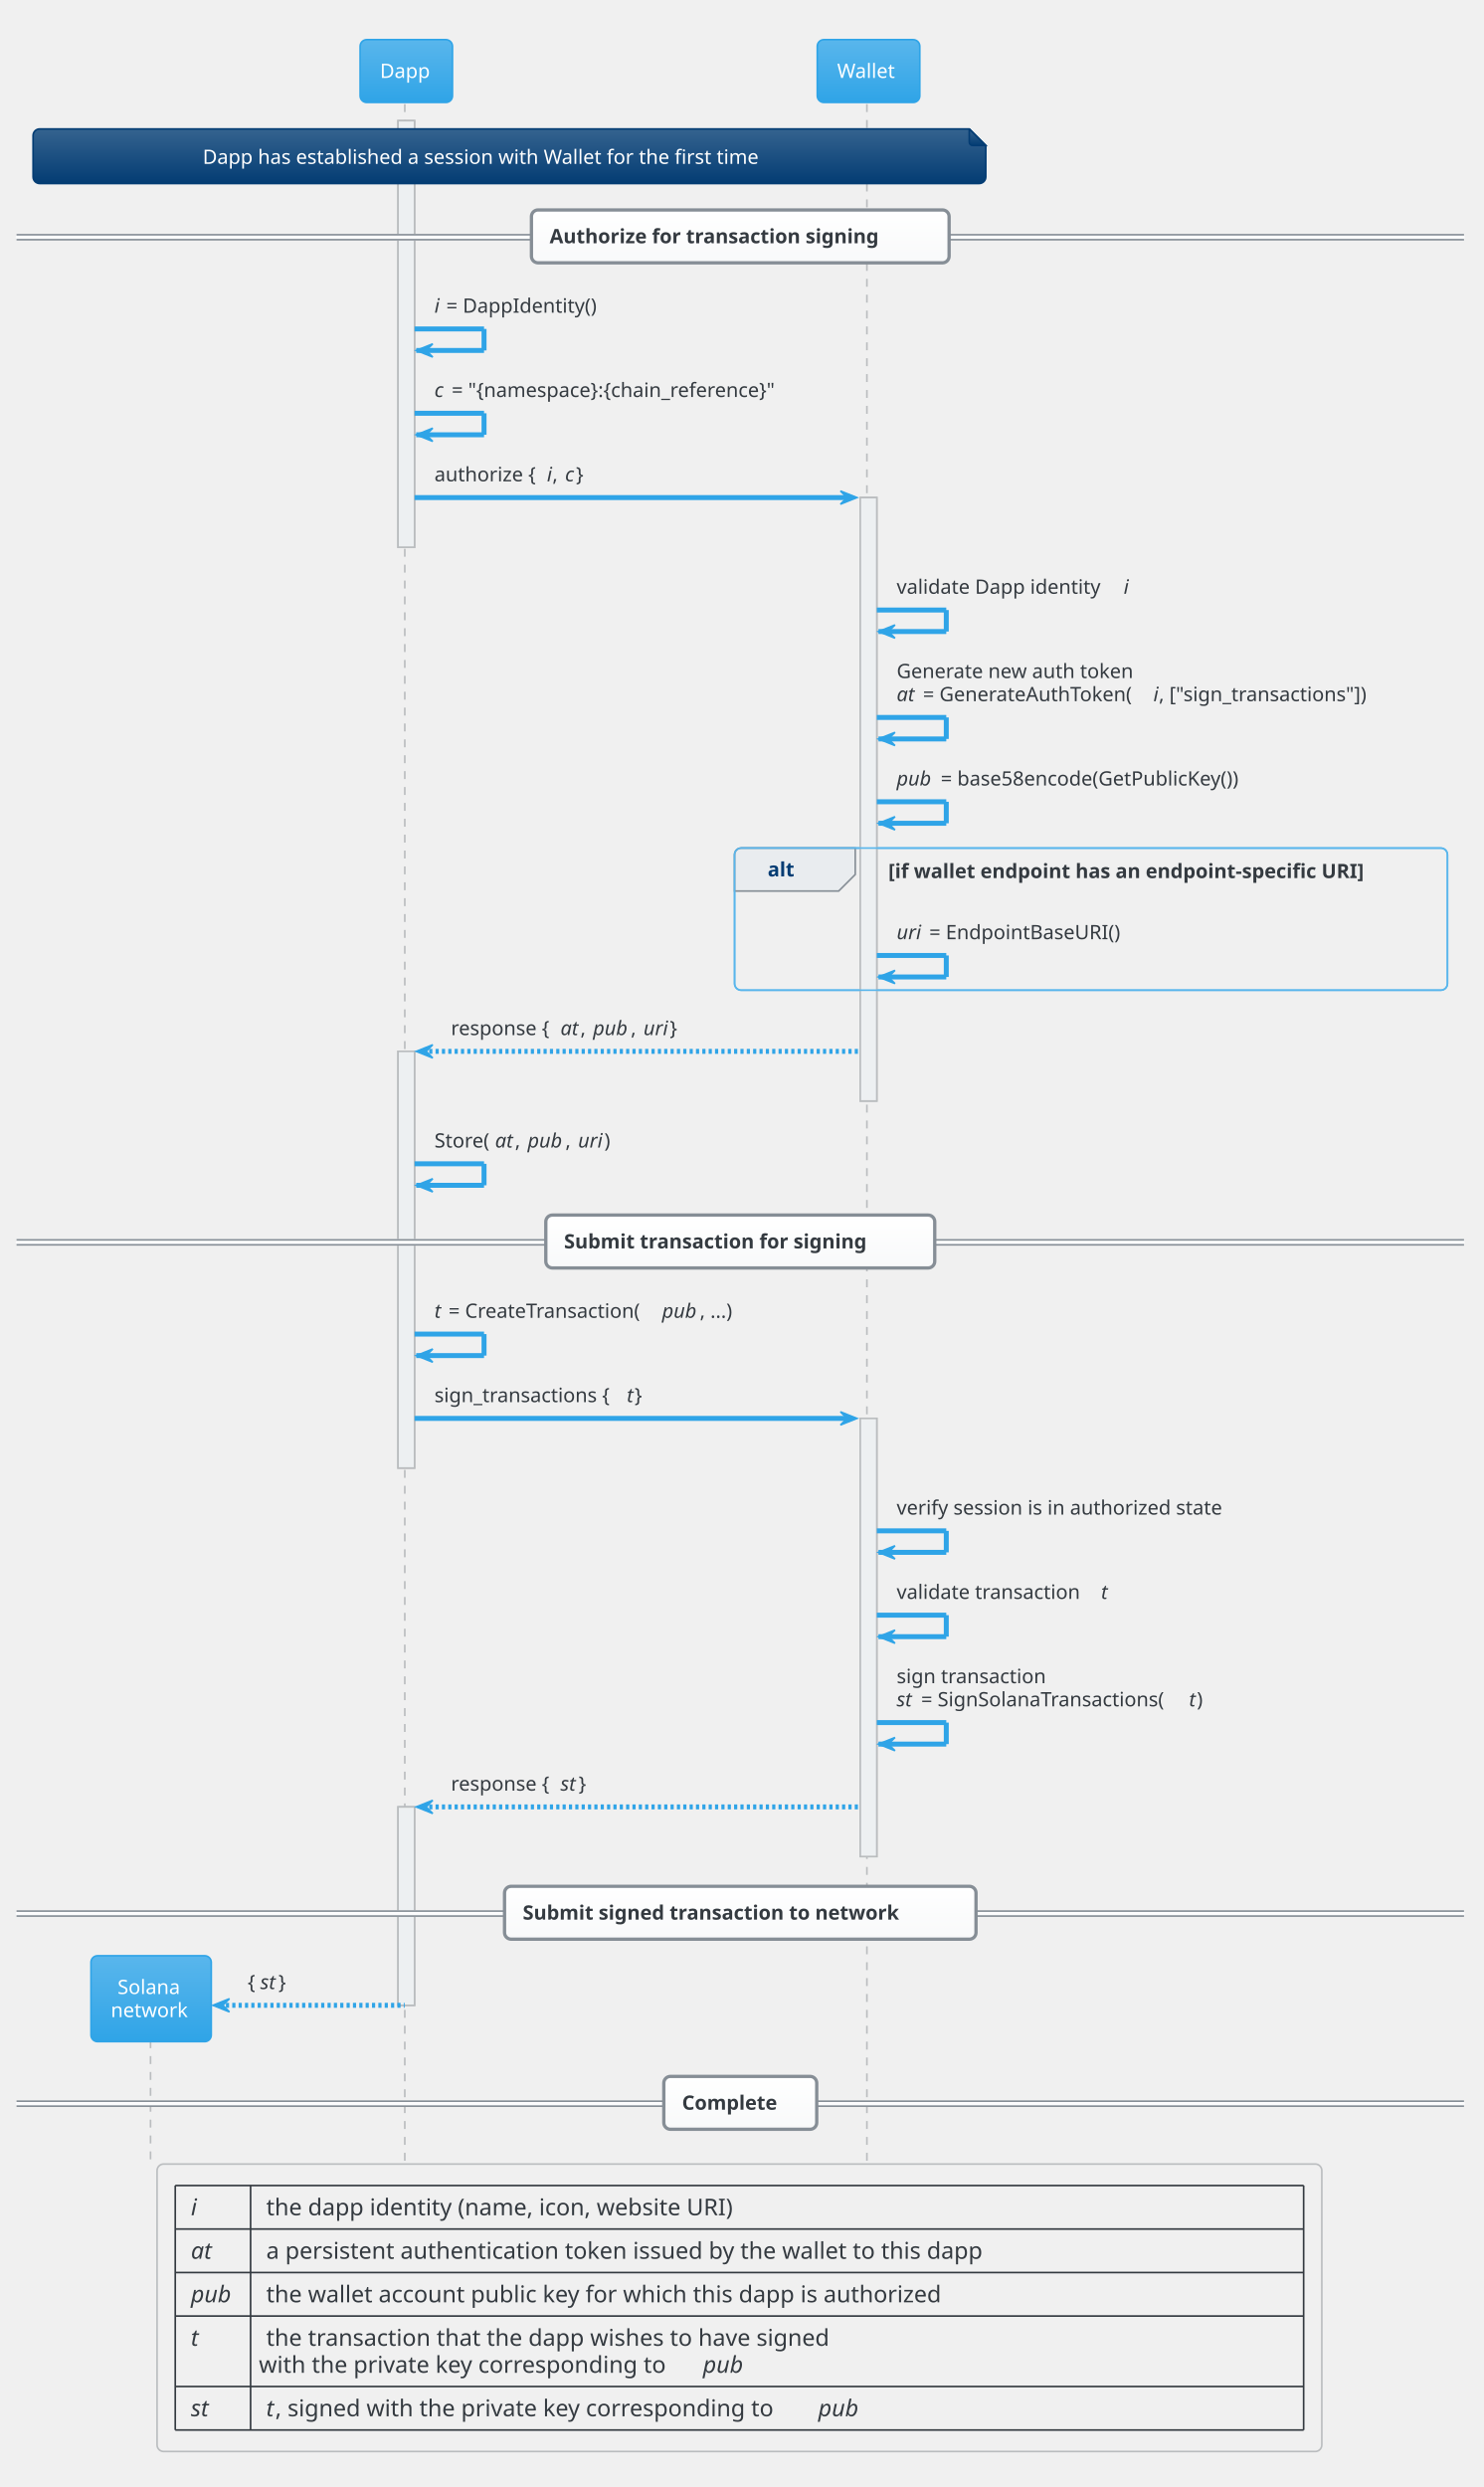
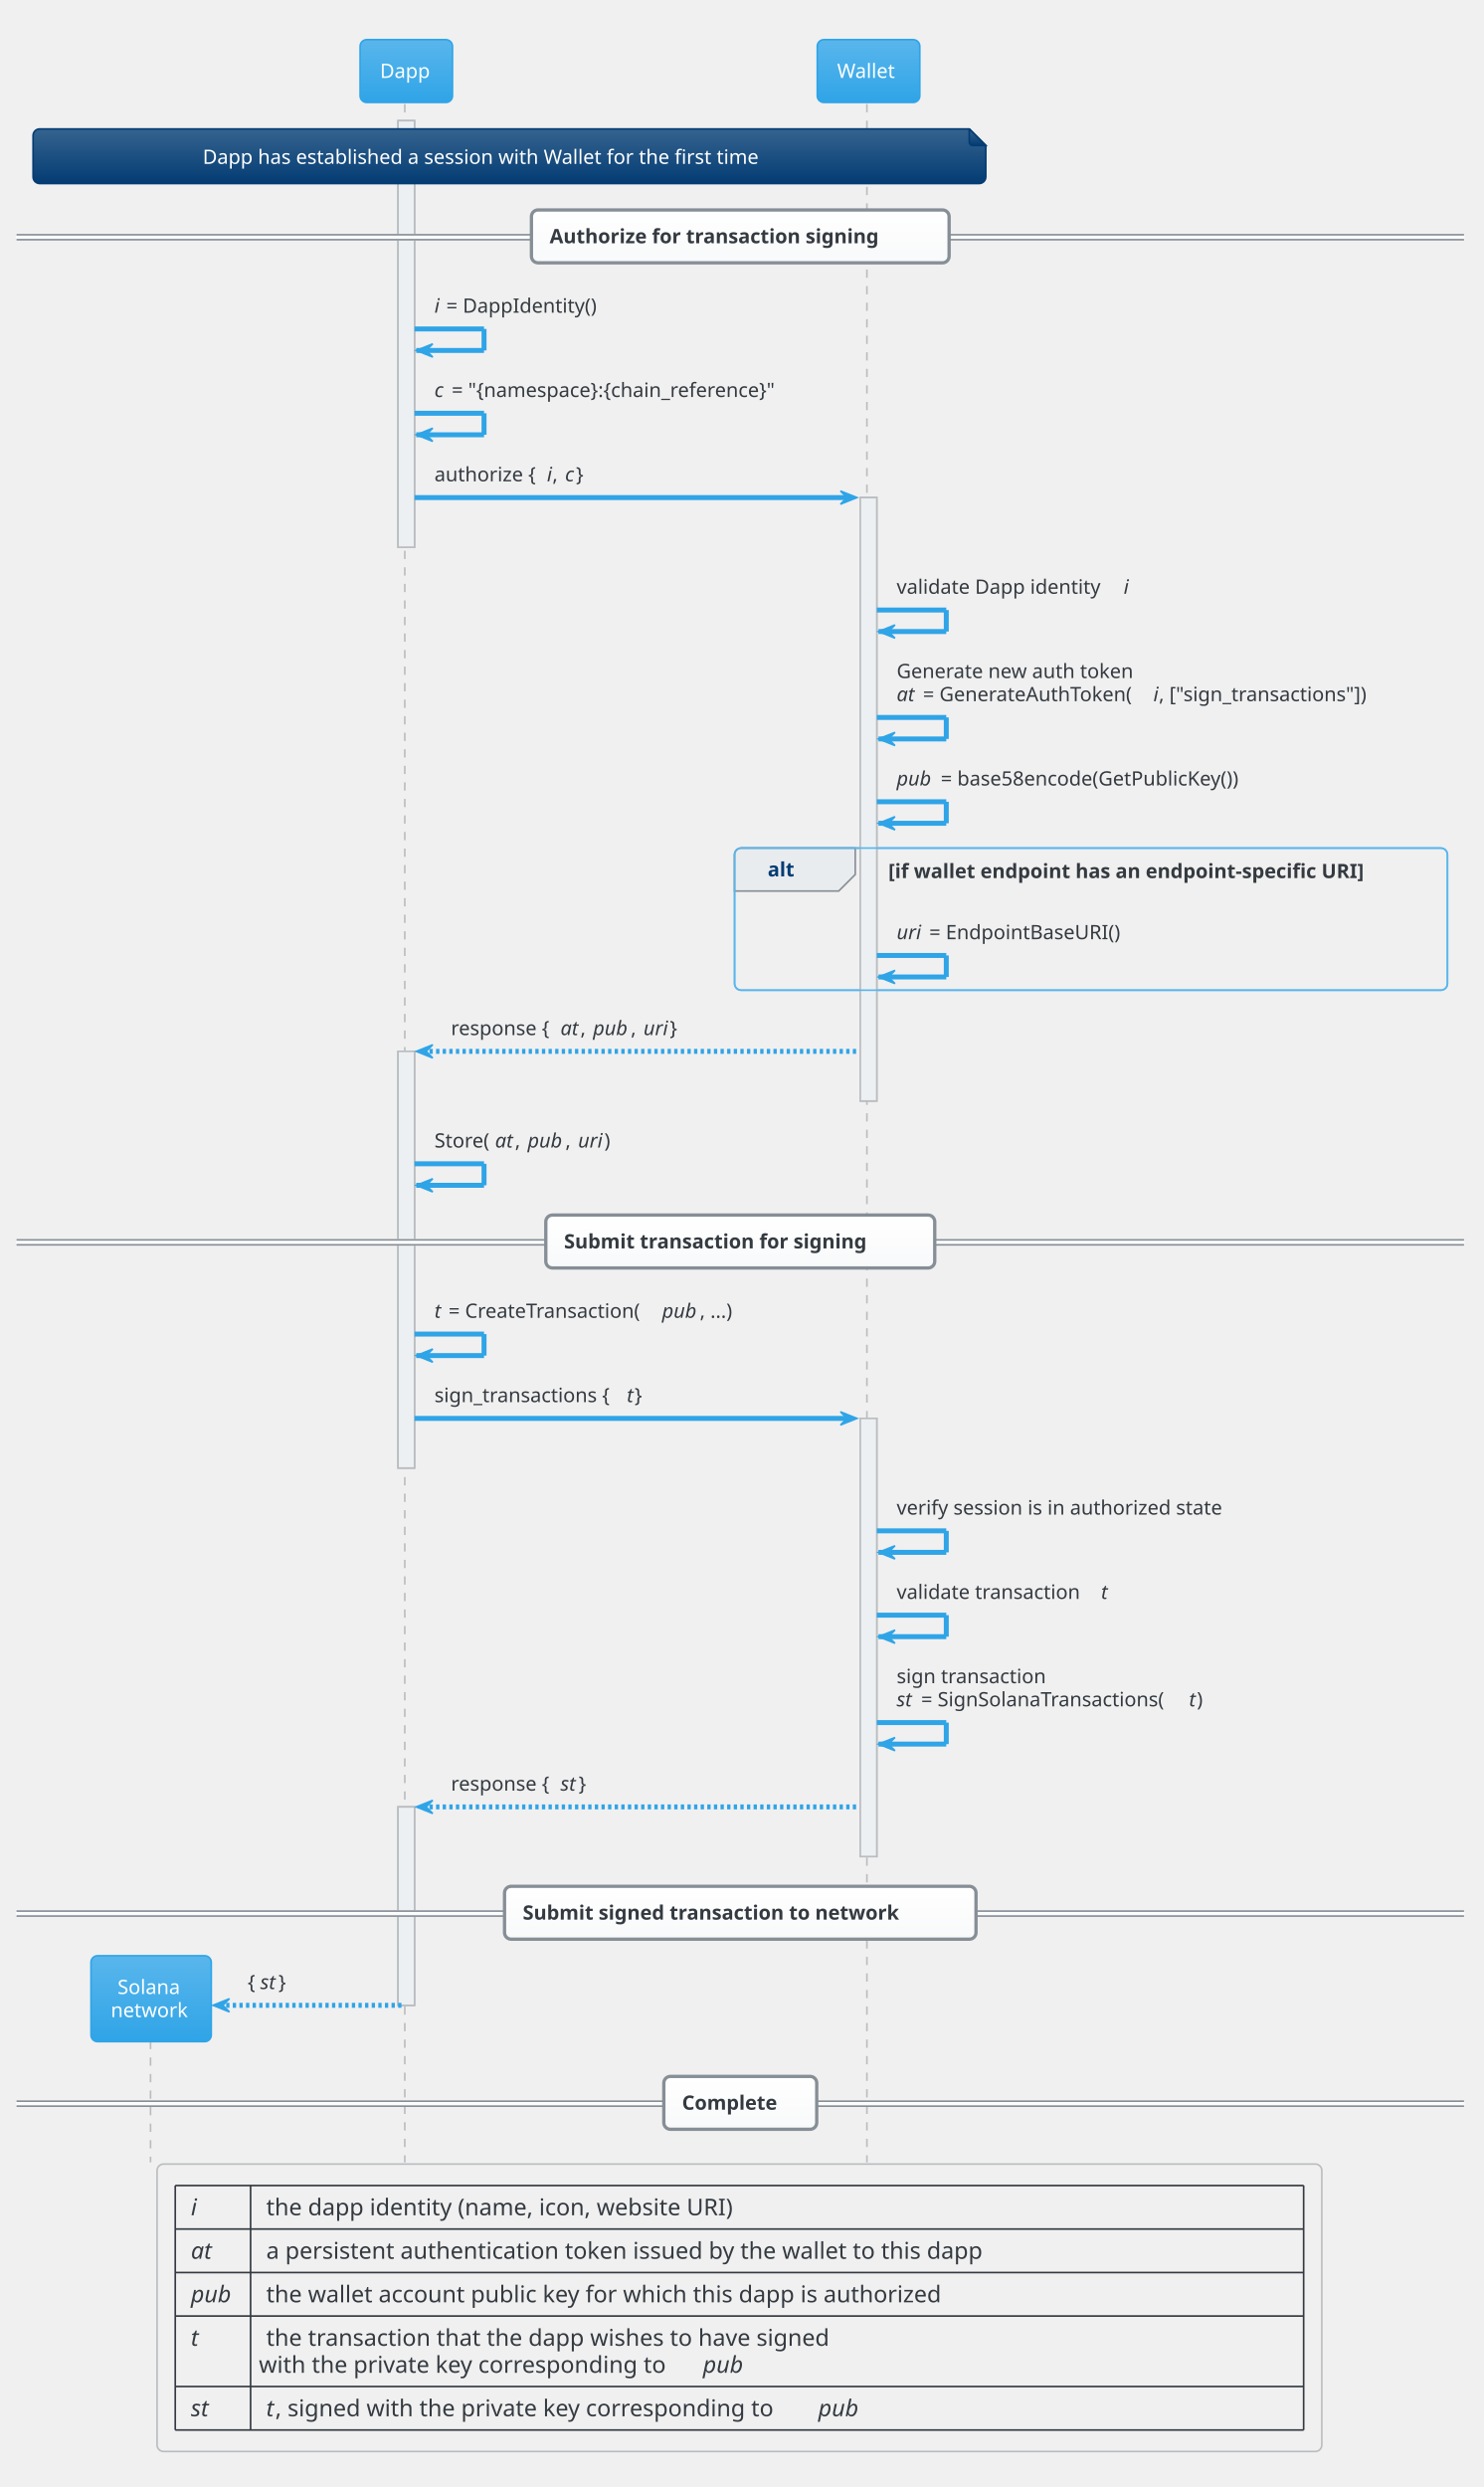
<svg xmlns="http://www.w3.org/2000/svg" contentStyleType="text/css" data-diagram-type="SEQUENCE" height="1566.667px" preserveAspectRatio="none" style="width:934px;height:1566px;background:#FFFFFF;" version="1.1" viewBox="0 0 934 1566" width="934.375px" zoomAndPan="magnify">
  <defs>
    <linearGradient id="gfc52ayudkwia0" x1="50%" x2="50%" y1="0%" y2="100%">
      <stop offset="0%" stop-color="#59B6EC" />
      <stop offset="100%" stop-color="#2FA4E7" />
    </linearGradient>
    <linearGradient id="gfc52ayudkwia1" x1="50%" x2="50%" y1="0%" y2="100%">
      <stop offset="0%" stop-color="#35638F" />
      <stop offset="100%" stop-color="#033C73" />
    </linearGradient>
    <linearGradient id="gfc52ayudkwia2" x1="50%" x2="50%" y1="0%" y2="100%">
      <stop offset="0%" stop-color="#FFFFFF" />
      <stop offset="100%" stop-color="#F8F9FA" />
    </linearGradient>
  </defs>
  <g>
    <g>
      <rect fill="#EDF0F2" height="268.587" style="stroke:#BABDBF;stroke-width:1.042;" width="10.417" x="250.673" y="75.977" />
    </g>
    <g>
      <rect fill="#EDF0F2" height="262.37" style="stroke:#BABDBF;stroke-width:1.042;" width="10.417" x="250.673" y="662.012" />
    </g>
    <g>
      <rect fill="#EDF0F2" height="124.935" style="stroke:#BABDBF;stroke-width:1.042;" width="10.417" x="250.673" y="1137.76" />
    </g>
    <g>
      <rect fill="#EDF0F2" height="379.948" style="stroke:#BABDBF;stroke-width:1.042;" width="10.417" x="541.777" y="313.314" />
    </g>
    <g>
      <rect fill="#EDF0F2" height="275.879" style="stroke:#BABDBF;stroke-width:1.042;" width="10.417" x="541.777" y="893.131" />
    </g>
    <rect fill="none" height="89.486" rx="4.167" ry="4.167" style="stroke:#59B6EC;stroke-width:1.042;" width="448.954" x="462.623" y="534.017" />
    <g>
      <rect fill="#000000" fill-opacity="0" height="86.914" width="8.333" x="91.007" y="1274.675" />
-       <line style="stroke:#BABDBF;stroke-width:1.042;stroke-dasharray:5.0,5.0;" x1="94.792" x2="94.792" y1="1274.675" y2="1361.589" />
+       <line style="stroke:#BABDBF;stroke-width:1.042;stroke-dasharray:5.208,5.208;" x1="94.792" x2="94.792" y1="1274.675" y2="1361.589" />
    </g>
    <g>
      <rect fill="#000000" fill-opacity="0" height="1296.029" width="8.333" x="251.715" y="65.56" />
-       <line style="stroke:#BABDBF;stroke-width:1.042;stroke-dasharray:5.0,5.0;" x1="254.93" x2="254.93" y1="65.56" y2="1361.589" />
+       <line style="stroke:#BABDBF;stroke-width:1.042;stroke-dasharray:5.208,5.208;" x1="254.93" x2="254.93" y1="65.56" y2="1361.589" />
    </g>
    <g>
      <rect fill="#000000" fill-opacity="0" height="1296.029" width="8.333" x="542.818" y="65.56" />
-       <line style="stroke:#BABDBF;stroke-width:1.042;stroke-dasharray:5.0,5.0;" x1="545.956" x2="545.956" y1="65.56" y2="1361.589" />
+       <line style="stroke:#BABDBF;stroke-width:1.042;stroke-dasharray:5.208,5.208;" x1="545.956" x2="545.956" y1="65.56" y2="1361.589" />
    </g>
    <g class="participant participant-head" data-participant="Dapp">
      <rect fill="url(#gfc52ayudkwia0)" height="39.551" rx="4.167" ry="4.167" style="stroke:#2FA4E7;stroke-width:1.042;" width="58.154" x="226.805" y="24.967" />
      <text fill="#FFFFFF" font-family="Verdana" font-size="12.5" lengthAdjust="spacing" textLength="33.154" x="239.305" y="49.07">Dapp</text>
    </g>
    <g class="participant participant-head" data-participant="Wallet">
      <rect fill="url(#gfc52ayudkwia0)" height="39.551" rx="4.167" ry="4.167" style="stroke:#2FA4E7;stroke-width:1.042;" width="64.557" x="514.706" y="24.967" />
      <text fill="#FFFFFF" font-family="Verdana" font-size="12.5" lengthAdjust="spacing" textLength="39.557" x="527.206" y="49.07">Wallet</text>
    </g>
    <g>
      <rect fill="#EDF0F2" height="268.587" style="stroke:#BABDBF;stroke-width:1.042;" width="10.417" x="250.673" y="75.977" />
    </g>
    <g>
      <rect fill="#EDF0F2" height="262.37" style="stroke:#BABDBF;stroke-width:1.042;" width="10.417" x="250.673" y="662.012" />
    </g>
    <g>
      <rect fill="#EDF0F2" height="124.935" style="stroke:#BABDBF;stroke-width:1.042;" width="10.417" x="250.673" y="1137.76" />
    </g>
    <g>
      <rect fill="#EDF0F2" height="379.948" style="stroke:#BABDBF;stroke-width:1.042;" width="10.417" x="541.777" y="313.314" />
    </g>
    <g>
      <rect fill="#EDF0F2" height="275.879" style="stroke:#BABDBF;stroke-width:1.042;" width="10.417" x="541.777" y="893.131" />
    </g>
    <path d="M20.833,85.352 L20.833,111.393 A4.167,4.167 0 0 0 25,115.56 L616.667,115.56 A4.167,4.167 0 0 0 620.833,111.393 L620.833,91.602 L610.417,81.185 L25,81.185 A4.167,4.167 0 0 0 20.833,85.352" fill="url(#gfc52ayudkwia1)" style="stroke:#033C73;stroke-width:1.042;" />
    <path d="M610.417,81.185 L610.417,89.518 A2.083,2.083 0 0 0 612.5,91.602 L620.833,91.602 L610.417,81.185" fill="url(#gfc52ayudkwia1)" style="stroke:#033C73;stroke-width:1.042;" />
    <text fill="#FFFFFF" font-family="Verdana" font-size="12.5" lengthAdjust="spacing" textLength="377.063" x="127.663" y="103.204">Dapp has established a session with Wallet for the first time</text>
    <rect fill="url(#gfc52ayudkwia2)" height="3.125" rx="4.167" ry="4.167" style="stroke:url(#gfc52ayudkwia2);stroke-width:1.042;" width="911.577" x="10.417" y="147.803" />
    <line style="stroke:#868E96;stroke-width:1.042;" x1="10.417" x2="921.994" y1="147.803" y2="147.803" />
    <line style="stroke:#868E96;stroke-width:1.042;" x1="10.417" x2="921.994" y1="150.928" y2="150.928" />
    <rect fill="url(#gfc52ayudkwia2)" height="33.301" rx="4.167" ry="4.167" style="stroke:#868E96;stroke-width:2.083;" width="263.043" x="334.684" y="132.194" />
    <text fill="#343A40" font-family="Verdana" font-size="12.5" font-weight="bold" lengthAdjust="spacing" textLength="233.691" x="346.142" y="153.172">Authorize for transaction signing</text>
    <g class="message" data-participant-1="Dapp" data-participant-2="Dapp">
      <line style="stroke:#2FA4E7;stroke-width:3.125;" x1="261.09" x2="304.84" y1="207.129" y2="207.129" />
      <line style="stroke:#2FA4E7;stroke-width:3.125;" x1="304.84" x2="304.84" y1="207.129" y2="220.671" />
      <line style="stroke:#2FA4E7;stroke-width:3.125;" x1="262.132" x2="304.84" y1="220.671" y2="220.671" />
      <polygon fill="#2FA4E7" points="272.548,216.504,262.132,220.671,272.548,224.837,268.382,220.671" style="stroke:#2FA4E7;stroke-width:1.042;" />
      <text fill="#343A40" font-family="Verdana" font-size="12.5" font-style="italic" lengthAdjust="spacing" textLength="3.473" x="273.59" y="196.889">i</text>
      <text fill="#343A40" font-family="Verdana" font-size="12.5" lengthAdjust="spacing" textLength="105.261" x="281.036" y="196.889">= DappIdentity()</text>
    </g>
    <g class="message" data-participant-1="Dapp" data-participant-2="Dapp">
      <line style="stroke:#2FA4E7;stroke-width:3.125;" x1="261.09" x2="304.84" y1="260.221" y2="260.221" />
      <line style="stroke:#2FA4E7;stroke-width:3.125;" x1="304.84" x2="304.84" y1="260.221" y2="273.763" />
      <line style="stroke:#2FA4E7;stroke-width:3.125;" x1="262.132" x2="304.84" y1="273.763" y2="273.763" />
      <polygon fill="#2FA4E7" points="272.548,269.596,262.132,273.763,272.548,277.93,268.382,273.763" style="stroke:#2FA4E7;stroke-width:1.042;" />
      <text fill="#343A40" font-family="Verdana" font-size="12.5" font-style="italic" lengthAdjust="spacing" textLength="6.873" x="273.59" y="249.982">c</text>
      <text fill="#343A40" font-family="Verdana" font-size="12.5" lengthAdjust="spacing" textLength="234.424" x="284.436" y="249.982">= "{namespace}:{chain_reference}"</text>
    </g>
    <g class="message" data-participant-1="Dapp" data-participant-2="Wallet">
      <polygon fill="#2FA4E7" points="529.277,309.147,539.693,313.314,529.277,317.481,533.443,313.314" style="stroke:#2FA4E7;stroke-width:1.042;" />
      <line style="stroke:#2FA4E7;stroke-width:3.125;" x1="261.09" x2="535.527" y1="313.314" y2="313.314" />
      <text fill="#343A40" font-family="Verdana" font-size="12.5" lengthAdjust="spacing" textLength="70.844" x="273.59" y="303.074">authorize {</text>
      <text fill="#343A40" font-family="Verdana" font-size="12.5" font-style="italic" lengthAdjust="spacing" textLength="3.473" x="344.434" y="303.074">i</text>
      <text fill="#343A40" font-family="Verdana" font-size="12.5" lengthAdjust="spacing" textLength="3.973" x="347.906" y="303.074">,</text>
      <text fill="#343A40" font-family="Verdana" font-size="12.5" font-style="italic" lengthAdjust="spacing" textLength="6.873" x="355.853" y="303.074">c</text>
      <text fill="#343A40" font-family="Verdana" font-size="12.5" lengthAdjust="spacing" textLength="7.953" x="362.726" y="303.074">}</text>
    </g>
    <g class="message" data-participant-1="Wallet" data-participant-2="Wallet">
      <line style="stroke:#2FA4E7;stroke-width:3.125;" x1="552.193" x2="595.943" y1="384.115" y2="384.115" />
      <line style="stroke:#2FA4E7;stroke-width:3.125;" x1="595.943" x2="595.943" y1="384.115" y2="397.656" />
      <line style="stroke:#2FA4E7;stroke-width:3.125;" x1="553.235" x2="595.943" y1="397.656" y2="397.656" />
      <polygon fill="#2FA4E7" points="563.652,393.49,553.235,397.656,563.652,401.823,559.485,397.656" style="stroke:#2FA4E7;stroke-width:1.042;" />
      <text fill="#343A40" font-family="Verdana" font-size="12.5" lengthAdjust="spacing" textLength="138.983" x="564.693" y="373.875">validate Dapp identity</text>
      <text fill="#343A40" font-family="Verdana" font-size="12.5" font-style="italic" lengthAdjust="spacing" textLength="3.473" x="707.65" y="373.875">i</text>
    </g>
    <g class="message" data-participant-1="Wallet" data-participant-2="Wallet">
      <line style="stroke:#2FA4E7;stroke-width:3.125;" x1="552.193" x2="595.943" y1="451.758" y2="451.758" />
      <line style="stroke:#2FA4E7;stroke-width:3.125;" x1="595.943" x2="595.943" y1="451.758" y2="465.3" />
      <line style="stroke:#2FA4E7;stroke-width:3.125;" x1="553.235" x2="595.943" y1="465.3" y2="465.3" />
      <polygon fill="#2FA4E7" points="563.652,461.133,553.235,465.3,563.652,469.466,559.485,465.3" style="stroke:#2FA4E7;stroke-width:1.042;" />
      <text fill="#343A40" font-family="Verdana" font-size="12.5" lengthAdjust="spacing" textLength="159.943" x="564.693" y="426.967">Generate new auth token</text>
      <text fill="#343A40" font-family="Verdana" font-size="12.5" font-style="italic" lengthAdjust="spacing" textLength="12.561" x="564.693" y="441.518">at</text>
      <text fill="#343A40" font-family="Verdana" font-size="12.5" lengthAdjust="spacing" textLength="145.136" x="581.228" y="441.518">= GenerateAuthToken(</text>
      <text fill="#343A40" font-family="Verdana" font-size="12.5" font-style="italic" lengthAdjust="spacing" textLength="3.473" x="726.363" y="441.518">i</text>
      <text fill="#343A40" font-family="Verdana" font-size="12.5" lengthAdjust="spacing" textLength="143.292" x="729.836" y="441.518">, ["sign_transactions"])</text>
    </g>
    <g class="message" data-participant-1="Wallet" data-participant-2="Wallet">
      <line style="stroke:#2FA4E7;stroke-width:3.125;" x1="552.193" x2="595.943" y1="504.85" y2="504.85" />
      <line style="stroke:#2FA4E7;stroke-width:3.125;" x1="595.943" x2="595.943" y1="504.85" y2="518.392" />
      <line style="stroke:#2FA4E7;stroke-width:3.125;" x1="553.235" x2="595.943" y1="518.392" y2="518.392" />
      <polygon fill="#2FA4E7" points="563.652,514.225,553.235,518.392,563.652,522.559,559.485,518.392" style="stroke:#2FA4E7;stroke-width:1.042;" />
      <text fill="#343A40" font-family="Verdana" font-size="12.5" font-style="italic" lengthAdjust="spacing" textLength="23.791" x="564.693" y="494.611">pub</text>
      <text fill="#343A40" font-family="Verdana" font-size="12.5" lengthAdjust="spacing" textLength="208.191" x="592.458" y="494.611">= base58encode(GetPublicKey())</text>
    </g>
    <path d="M466.79,534.017 L538.61,534.017 L538.61,550.651 L528.193,561.068 L462.623,561.068 L462.623,538.184 A4.167,4.167 0 0 1 466.79,534.017" fill="#E9ECEF" style="stroke:#868E96;stroke-width:1.042;" />
    <rect fill="none" height="89.486" rx="4.167" ry="4.167" style="stroke:#59B6EC;stroke-width:1.042;" width="448.954" x="462.623" y="534.017" />
    <text fill="#033C73" font-family="Verdana" font-size="12.5" font-weight="bold" lengthAdjust="spacing" textLength="18.695" x="483.456" y="551.87">alt</text>
    <text fill="#343A40" font-family="Verdana" font-size="12.5" font-weight="bold" lengthAdjust="spacing" textLength="341.717" x="559.443" y="552.911">[if wallet endpoint has an endpoint-specific URI]</text>
    <g class="message" data-participant-1="Wallet" data-participant-2="Wallet">
      <line style="stroke:#2FA4E7;stroke-width:3.125;" x1="552.193" x2="595.943" y1="601.628" y2="601.628" />
      <line style="stroke:#2FA4E7;stroke-width:3.125;" x1="595.943" x2="595.943" y1="601.628" y2="615.169" />
      <line style="stroke:#2FA4E7;stroke-width:3.125;" x1="553.235" x2="595.943" y1="615.169" y2="615.169" />
      <polygon fill="#2FA4E7" points="563.652,611.003,553.235,615.169,563.652,619.336,559.485,615.169" style="stroke:#2FA4E7;stroke-width:1.042;" />
      <text fill="#343A40" font-family="Verdana" font-size="12.5" font-style="italic" lengthAdjust="spacing" textLength="16.534" x="564.693" y="591.388">uri</text>
      <text fill="#343A40" font-family="Verdana" font-size="12.5" lengthAdjust="spacing" textLength="131.793" x="585.201" y="591.388">= EndpointBaseURI()</text>
    </g>
    <g class="message" data-participant-1="Wallet" data-participant-2="Dapp">
      <polygon fill="#2FA4E7" points="272.548,657.845,262.132,662.012,272.548,666.178,268.382,662.012" style="stroke:#2FA4E7;stroke-width:1.042;" />
-       <line style="stroke:#2FA4E7;stroke-width:3.125;stroke-dasharray:2.0,2.0;" x1="266.298" x2="540.735" y1="662.012" y2="662.012" />
+       <line style="stroke:#2FA4E7;stroke-width:3.125;stroke-dasharray:2.083,2.083;" x1="266.298" x2="540.735" y1="662.012" y2="662.012" />
      <text fill="#343A40" font-family="Verdana" font-size="12.5" lengthAdjust="spacing" textLength="68.976" x="284.007" y="651.772">response {</text>
      <text fill="#343A40" font-family="Verdana" font-size="12.5" font-style="italic" lengthAdjust="spacing" textLength="12.561" x="352.983" y="651.772">at</text>
      <text fill="#343A40" font-family="Verdana" font-size="12.5" lengthAdjust="spacing" textLength="3.973" x="365.544" y="651.772">,</text>
      <text fill="#343A40" font-family="Verdana" font-size="12.5" font-style="italic" lengthAdjust="spacing" textLength="23.791" x="373.49" y="651.772">pub</text>
      <text fill="#343A40" font-family="Verdana" font-size="12.5" lengthAdjust="spacing" textLength="3.973" x="397.282" y="651.772">,</text>
      <text fill="#343A40" font-family="Verdana" font-size="12.5" font-style="italic" lengthAdjust="spacing" textLength="16.534" x="405.229" y="651.772">uri</text>
      <text fill="#343A40" font-family="Verdana" font-size="12.5" lengthAdjust="spacing" textLength="7.953" x="421.763" y="651.772">}</text>
    </g>
    <g class="message" data-participant-1="Dapp" data-participant-2="Dapp">
      <line style="stroke:#2FA4E7;stroke-width:3.125;" x1="261.09" x2="304.84" y1="732.812" y2="732.812" />
      <line style="stroke:#2FA4E7;stroke-width:3.125;" x1="304.84" x2="304.84" y1="732.812" y2="746.354" />
      <line style="stroke:#2FA4E7;stroke-width:3.125;" x1="262.132" x2="304.84" y1="746.354" y2="746.354" />
      <polygon fill="#2FA4E7" points="272.548,742.188,262.132,746.354,272.548,750.521,268.382,746.354" style="stroke:#2FA4E7;stroke-width:1.042;" />
      <text fill="#343A40" font-family="Verdana" font-size="12.5" lengthAdjust="spacing" textLength="38.19" x="273.59" y="722.573">Store(</text>
      <text fill="#343A40" font-family="Verdana" font-size="12.5" font-style="italic" lengthAdjust="spacing" textLength="12.561" x="311.78" y="722.573">at</text>
      <text fill="#343A40" font-family="Verdana" font-size="12.5" lengthAdjust="spacing" textLength="3.973" x="324.341" y="722.573">,</text>
      <text fill="#343A40" font-family="Verdana" font-size="12.5" font-style="italic" lengthAdjust="spacing" textLength="23.791" x="332.288" y="722.573">pub</text>
      <text fill="#343A40" font-family="Verdana" font-size="12.5" lengthAdjust="spacing" textLength="3.973" x="356.079" y="722.573">,</text>
      <text fill="#343A40" font-family="Verdana" font-size="12.5" font-style="italic" lengthAdjust="spacing" textLength="16.534" x="364.026" y="722.573">uri</text>
      <text fill="#343A40" font-family="Verdana" font-size="12.5" lengthAdjust="spacing" textLength="4.877" x="380.56" y="722.573">)</text>
    </g>
    <rect fill="url(#gfc52ayudkwia2)" height="3.125" rx="4.167" ry="4.167" style="stroke:url(#gfc52ayudkwia2);stroke-width:1.042;" width="911.577" x="10.417" y="780.713" />
    <line style="stroke:#868E96;stroke-width:1.042;" x1="10.417" x2="921.994" y1="780.713" y2="780.713" />
    <line style="stroke:#868E96;stroke-width:1.042;" x1="10.417" x2="921.994" y1="783.838" y2="783.838" />
    <rect fill="url(#gfc52ayudkwia2)" height="33.301" rx="4.167" ry="4.167" style="stroke:#868E96;stroke-width:2.083;" width="244.94" x="343.735" y="765.104" />
    <text fill="#343A40" font-family="Verdana" font-size="12.5" font-weight="bold" lengthAdjust="spacing" textLength="215.588" x="355.194" y="786.082">Submit transaction for signing</text>
    <g class="message" data-participant-1="Dapp" data-participant-2="Dapp">
      <line style="stroke:#2FA4E7;stroke-width:3.125;" x1="261.09" x2="304.84" y1="840.039" y2="840.039" />
      <line style="stroke:#2FA4E7;stroke-width:3.125;" x1="304.84" x2="304.84" y1="840.039" y2="853.581" />
      <line style="stroke:#2FA4E7;stroke-width:3.125;" x1="262.132" x2="304.84" y1="853.581" y2="853.581" />
      <polygon fill="#2FA4E7" points="272.548,849.414,262.132,853.581,272.548,857.747,268.382,853.581" style="stroke:#2FA4E7;stroke-width:1.042;" />
      <text fill="#343A40" font-family="Verdana" font-size="12.5" font-style="italic" lengthAdjust="spacing" textLength="4.901" x="273.59" y="829.799">t</text>
      <text fill="#343A40" font-family="Verdana" font-size="12.5" lengthAdjust="spacing" textLength="134.479" x="282.465" y="829.799">= CreateTransaction(</text>
      <text fill="#343A40" font-family="Verdana" font-size="12.5" font-style="italic" lengthAdjust="spacing" textLength="23.791" x="416.943" y="829.799">pub</text>
      <text fill="#343A40" font-family="Verdana" font-size="12.5" lengthAdjust="spacing" textLength="24.744" x="440.735" y="829.799">, ...)</text>
    </g>
    <g class="message" data-participant-1="Dapp" data-participant-2="Wallet">
      <polygon fill="#2FA4E7" points="529.277,888.965,539.693,893.131,529.277,897.298,533.443,893.131" style="stroke:#2FA4E7;stroke-width:1.042;" />
      <line style="stroke:#2FA4E7;stroke-width:3.125;" x1="261.09" x2="535.527" y1="893.131" y2="893.131" />
      <text fill="#343A40" font-family="Verdana" font-size="12.5" lengthAdjust="spacing" textLength="121.143" x="273.59" y="882.892">sign_transactions {</text>
      <text fill="#343A40" font-family="Verdana" font-size="12.5" font-style="italic" lengthAdjust="spacing" textLength="4.901" x="394.733" y="882.892">t</text>
      <text fill="#343A40" font-family="Verdana" font-size="12.5" lengthAdjust="spacing" textLength="7.953" x="399.634" y="882.892">}</text>
    </g>
    <g class="message" data-participant-1="Wallet" data-participant-2="Wallet">
      <line style="stroke:#2FA4E7;stroke-width:3.125;" x1="552.193" x2="595.943" y1="963.932" y2="963.932" />
      <line style="stroke:#2FA4E7;stroke-width:3.125;" x1="595.943" x2="595.943" y1="963.932" y2="977.474" />
      <line style="stroke:#2FA4E7;stroke-width:3.125;" x1="553.235" x2="595.943" y1="977.474" y2="977.474" />
      <polygon fill="#2FA4E7" points="563.652,973.307,553.235,977.474,563.652,981.641,559.485,977.474" style="stroke:#2FA4E7;stroke-width:1.042;" />
      <text fill="#343A40" font-family="Verdana" font-size="12.5" lengthAdjust="spacing" textLength="221.533" x="564.693" y="953.693">verify session is in authorized state</text>
    </g>
    <g class="message" data-participant-1="Wallet" data-participant-2="Wallet">
      <line style="stroke:#2FA4E7;stroke-width:3.125;" x1="552.193" x2="595.943" y1="1017.025" y2="1017.025" />
      <line style="stroke:#2FA4E7;stroke-width:3.125;" x1="595.943" x2="595.943" y1="1017.025" y2="1030.566" />
      <line style="stroke:#2FA4E7;stroke-width:3.125;" x1="553.235" x2="595.943" y1="1030.566" y2="1030.566" />
      <polygon fill="#2FA4E7" points="563.652,1026.4,553.235,1030.566,563.652,1034.733,559.485,1030.566" style="stroke:#2FA4E7;stroke-width:1.042;" />
      <text fill="#343A40" font-family="Verdana" font-size="12.5" lengthAdjust="spacing" textLength="124.774" x="564.693" y="1006.785">validate transaction</text>
      <text fill="#343A40" font-family="Verdana" font-size="12.5" font-style="italic" lengthAdjust="spacing" textLength="4.901" x="693.441" y="1006.785">t</text>
    </g>
    <g class="message" data-participant-1="Wallet" data-participant-2="Wallet">
      <line style="stroke:#2FA4E7;stroke-width:3.125;" x1="552.193" x2="595.943" y1="1084.668" y2="1084.668" />
      <line style="stroke:#2FA4E7;stroke-width:3.125;" x1="595.943" x2="595.943" y1="1084.668" y2="1098.21" />
      <line style="stroke:#2FA4E7;stroke-width:3.125;" x1="553.235" x2="595.943" y1="1098.21" y2="1098.21" />
      <polygon fill="#2FA4E7" points="563.652,1094.043,553.235,1098.21,563.652,1102.376,559.485,1098.21" style="stroke:#2FA4E7;stroke-width:1.042;" />
      <text fill="#343A40" font-family="Verdana" font-size="12.5" lengthAdjust="spacing" textLength="100.427" x="564.693" y="1059.878">sign transaction</text>
      <text fill="#343A40" font-family="Verdana" font-size="12.5" font-style="italic" lengthAdjust="spacing" textLength="11.414" x="564.693" y="1074.428">st</text>
      <text fill="#343A40" font-family="Verdana" font-size="12.5" lengthAdjust="spacing" textLength="168.744" x="580.08" y="1074.428">= SignSolanaTransactions(</text>
      <text fill="#343A40" font-family="Verdana" font-size="12.5" font-style="italic" lengthAdjust="spacing" textLength="4.901" x="748.824" y="1074.428">t</text>
      <text fill="#343A40" font-family="Verdana" font-size="12.5" lengthAdjust="spacing" textLength="4.877" x="753.725" y="1074.428">)</text>
    </g>
    <g class="message" data-participant-1="Wallet" data-participant-2="Dapp">
      <polygon fill="#2FA4E7" points="272.548,1133.594,262.132,1137.76,272.548,1141.927,268.382,1137.76" style="stroke:#2FA4E7;stroke-width:1.042;" />
-       <line style="stroke:#2FA4E7;stroke-width:3.125;stroke-dasharray:2.0,2.0;" x1="266.298" x2="540.735" y1="1137.76" y2="1137.76" />
+       <line style="stroke:#2FA4E7;stroke-width:3.125;stroke-dasharray:2.083,2.083;" x1="266.298" x2="540.735" y1="1137.76" y2="1137.76" />
      <text fill="#343A40" font-family="Verdana" font-size="12.5" lengthAdjust="spacing" textLength="68.976" x="284.007" y="1127.521">response {</text>
      <text fill="#343A40" font-family="Verdana" font-size="12.5" font-style="italic" lengthAdjust="spacing" textLength="11.414" x="352.983" y="1127.521">st</text>
      <text fill="#343A40" font-family="Verdana" font-size="12.5" lengthAdjust="spacing" textLength="7.953" x="364.396" y="1127.521">}</text>
    </g>
    <rect fill="url(#gfc52ayudkwia2)" height="3.125" rx="4.167" ry="4.167" style="stroke:url(#gfc52ayudkwia2);stroke-width:1.042;" width="911.577" x="10.417" y="1203.369" />
    <line style="stroke:#868E96;stroke-width:1.042;" x1="10.417" x2="921.994" y1="1203.369" y2="1203.369" />
    <line style="stroke:#868E96;stroke-width:1.042;" x1="10.417" x2="921.994" y1="1206.494" y2="1206.494" />
    <rect fill="url(#gfc52ayudkwia2)" height="33.301" rx="4.167" ry="4.167" style="stroke:#868E96;stroke-width:2.083;" width="296.924" x="317.743" y="1187.76" />
    <text fill="#343A40" font-family="Verdana" font-size="12.5" font-weight="bold" lengthAdjust="spacing" textLength="267.572" x="329.202" y="1208.738">Submit signed transaction to network</text>
    <g class="message" data-participant-1="Dapp" data-participant-2="Solana">
      <polygon fill="#2FA4E7" points="144.513,1258.529,134.096,1262.695,144.513,1266.862,140.346,1262.695" style="stroke:#2FA4E7;stroke-width:1.042;" />
-       <line style="stroke:#2FA4E7;stroke-width:3.125;stroke-dasharray:2.0,2.0;" x1="138.263" x2="254.84" y1="1262.695" y2="1262.695" />
+       <line style="stroke:#2FA4E7;stroke-width:3.125;stroke-dasharray:2.083,2.083;" x1="138.263" x2="254.84" y1="1262.695" y2="1262.695" />
      <text fill="#343A40" font-family="Verdana" font-size="12.5" lengthAdjust="spacing" textLength="7.953" x="155.971" y="1252.456">{</text>
      <text fill="#343A40" font-family="Verdana" font-size="12.5" font-style="italic" lengthAdjust="spacing" textLength="11.414" x="163.924" y="1252.456">st</text>
      <text fill="#343A40" font-family="Verdana" font-size="12.5" lengthAdjust="spacing" textLength="7.953" x="175.338" y="1252.456">}</text>
    </g>
    <rect fill="url(#gfc52ayudkwia0)" height="54.102" rx="4.167" ry="4.167" style="stroke:#2FA4E7;stroke-width:1.042;" width="75.763" x="57.292" y="1231.478" />
    <text fill="#FFFFFF" font-family="Verdana" font-size="12.5" lengthAdjust="spacing" textLength="42.297" x="74.025" y="1255.581">Solana</text>
    <text fill="#FFFFFF" font-family="Verdana" font-size="12.5" lengthAdjust="spacing" textLength="50.763" x="69.792" y="1270.131">network</text>
    <rect fill="url(#gfc52ayudkwia2)" height="3.125" rx="4.167" ry="4.167" style="stroke:url(#gfc52ayudkwia2);stroke-width:1.042;" width="911.577" x="10.417" y="1323.063" />
    <line style="stroke:#868E96;stroke-width:1.042;" x1="10.417" x2="921.994" y1="1323.063" y2="1323.063" />
    <line style="stroke:#868E96;stroke-width:1.042;" x1="10.417" x2="921.994" y1="1326.188" y2="1326.188" />
    <rect fill="url(#gfc52ayudkwia2)" height="33.301" rx="4.167" ry="4.167" style="stroke:#868E96;stroke-width:2.083;" width="96.301" x="418.055" y="1307.454" />
    <text fill="#343A40" font-family="Verdana" font-size="12.5" font-weight="bold" lengthAdjust="spacing" textLength="66.95" x="429.513" y="1328.432">Complete</text>
    <rect fill="none" height="181.022" rx="4.167" ry="4.167" style="stroke:#BABDBF;stroke-width:1.042;" width="733.546" x="98.912" y="1362.63" />
    <text fill="#343A40" font-family="Verdana" font-size="14.583" lengthAdjust="spacing" textLength="4.636" x="115.578" y="1394.917"> </text>
    <text fill="#343A40" font-family="Verdana" font-size="14.583" font-style="italic" lengthAdjust="spacing" textLength="4.052" x="120.214" y="1394.917">i</text>
    <text fill="#343A40" font-family="Verdana" font-size="14.583" lengthAdjust="spacing" textLength="13.907" x="124.266" y="1394.917">   </text>
    <text fill="#343A40" font-family="Verdana" font-size="14.583" lengthAdjust="spacing" textLength="317.942" x="167.659" y="1394.917">the dapp identity (name, icon, website URI)</text>
    <text fill="#343A40" font-family="Verdana" font-size="14.583" lengthAdjust="spacing" textLength="4.636" x="115.578" y="1422.309"> </text>
    <text fill="#343A40" font-family="Verdana" font-size="14.583" font-style="italic" lengthAdjust="spacing" textLength="14.655" x="120.214" y="1422.309">at</text>
    <text fill="#343A40" font-family="Verdana" font-size="14.583" lengthAdjust="spacing" textLength="9.271" x="134.868" y="1422.309">  </text>
    <text fill="#343A40" font-family="Verdana" font-size="14.583" lengthAdjust="spacing" textLength="485.886" x="167.659" y="1422.309">a persistent authentication token issued by the wallet to this dapp</text>
    <text fill="#343A40" font-family="Verdana" font-size="14.583" lengthAdjust="spacing" textLength="4.636" x="115.578" y="1449.702"> </text>
    <text fill="#343A40" font-family="Verdana" font-size="14.583" font-style="italic" lengthAdjust="spacing" textLength="27.757" x="120.214" y="1449.702">pub</text>
    <text fill="#343A40" font-family="Verdana" font-size="14.583" lengthAdjust="spacing" textLength="4.636" x="147.971" y="1449.702"> </text>
    <text fill="#343A40" font-family="Verdana" font-size="14.583" lengthAdjust="spacing" textLength="457.467" x="167.659" y="1449.702">the wallet account public key for which this dapp is authorized</text>
    <text fill="#343A40" font-family="Verdana" font-size="14.583" lengthAdjust="spacing" textLength="4.636" x="115.578" y="1477.094"> </text>
    <text fill="#343A40" font-family="Verdana" font-size="14.583" font-style="italic" lengthAdjust="spacing" textLength="5.718" x="120.214" y="1477.094">t</text>
    <text fill="#343A40" font-family="Verdana" font-size="14.583" lengthAdjust="spacing" textLength="13.907" x="125.932" y="1477.094">   </text>
    <text fill="#343A40" font-family="Verdana" font-size="14.583" lengthAdjust="spacing" textLength="381.844" x="167.659" y="1477.094">the transaction that the dapp wishes to have signed</text>
    <text fill="#343A40" font-family="Verdana" font-size="14.583" lengthAdjust="spacing" textLength="275.033" x="163.023" y="1494.07">with the private key corresponding to</text>
    <text fill="#343A40" font-family="Verdana" font-size="14.583" font-style="italic" lengthAdjust="spacing" textLength="27.757" x="442.691" y="1494.07">pub</text>
    <text fill="#343A40" font-family="Verdana" font-size="14.583" lengthAdjust="spacing" textLength="4.636" x="470.448" y="1494.07"> </text>
    <text fill="#343A40" font-family="Verdana" font-size="14.583" lengthAdjust="spacing" textLength="4.636" x="115.578" y="1521.463"> </text>
    <text fill="#343A40" font-family="Verdana" font-size="14.583" font-style="italic" lengthAdjust="spacing" textLength="13.316" x="120.214" y="1521.463">st</text>
    <text fill="#343A40" font-family="Verdana" font-size="14.583" lengthAdjust="spacing" textLength="9.271" x="133.53" y="1521.463">  </text>
    <text fill="#343A40" font-family="Verdana" font-size="14.583" lengthAdjust="spacing" textLength="4.636" x="163.023" y="1521.463"> </text>
    <text fill="#343A40" font-family="Verdana" font-size="14.583" font-style="italic" lengthAdjust="spacing" textLength="5.718" x="167.659" y="1521.463">t</text>
    <text fill="#343A40" font-family="Verdana" font-size="14.583" lengthAdjust="spacing" textLength="337.318" x="173.376" y="1521.463">, signed with the private key corresponding to</text>
    <text fill="#343A40" font-family="Verdana" font-size="14.583" font-style="italic" lengthAdjust="spacing" textLength="27.757" x="515.33" y="1521.463">pub</text>
    <text fill="#343A40" font-family="Verdana" font-size="14.583" lengthAdjust="spacing" textLength="171.518" x="543.087" y="1521.463">                                     </text>
    <line style="stroke:#343A40;stroke-width:1.042;" x1="110.37" x2="820.999" y1="1376.172" y2="1376.172" />
    <line style="stroke:#343A40;stroke-width:1.042;" x1="110.37" x2="820.999" y1="1403.564" y2="1403.564" />
    <line style="stroke:#343A40;stroke-width:1.042;" x1="110.37" x2="820.999" y1="1430.957" y2="1430.957" />
    <line style="stroke:#343A40;stroke-width:1.042;" x1="110.37" x2="820.999" y1="1458.35" y2="1458.35" />
    <line style="stroke:#343A40;stroke-width:1.042;" x1="110.37" x2="820.999" y1="1502.718" y2="1502.718" />
    <line style="stroke:#343A40;stroke-width:1.042;" x1="110.37" x2="820.999" y1="1530.111" y2="1530.111" />
    <line style="stroke:#343A40;stroke-width:1.042;" x1="110.37" x2="110.37" y1="1376.172" y2="1530.111" />
    <line style="stroke:#343A40;stroke-width:1.042;" x1="157.815" x2="157.815" y1="1376.172" y2="1530.111" />
    <line style="stroke:#343A40;stroke-width:1.042;" x1="820.999" x2="820.999" y1="1376.172" y2="1530.111" />
  </g>
</svg>
